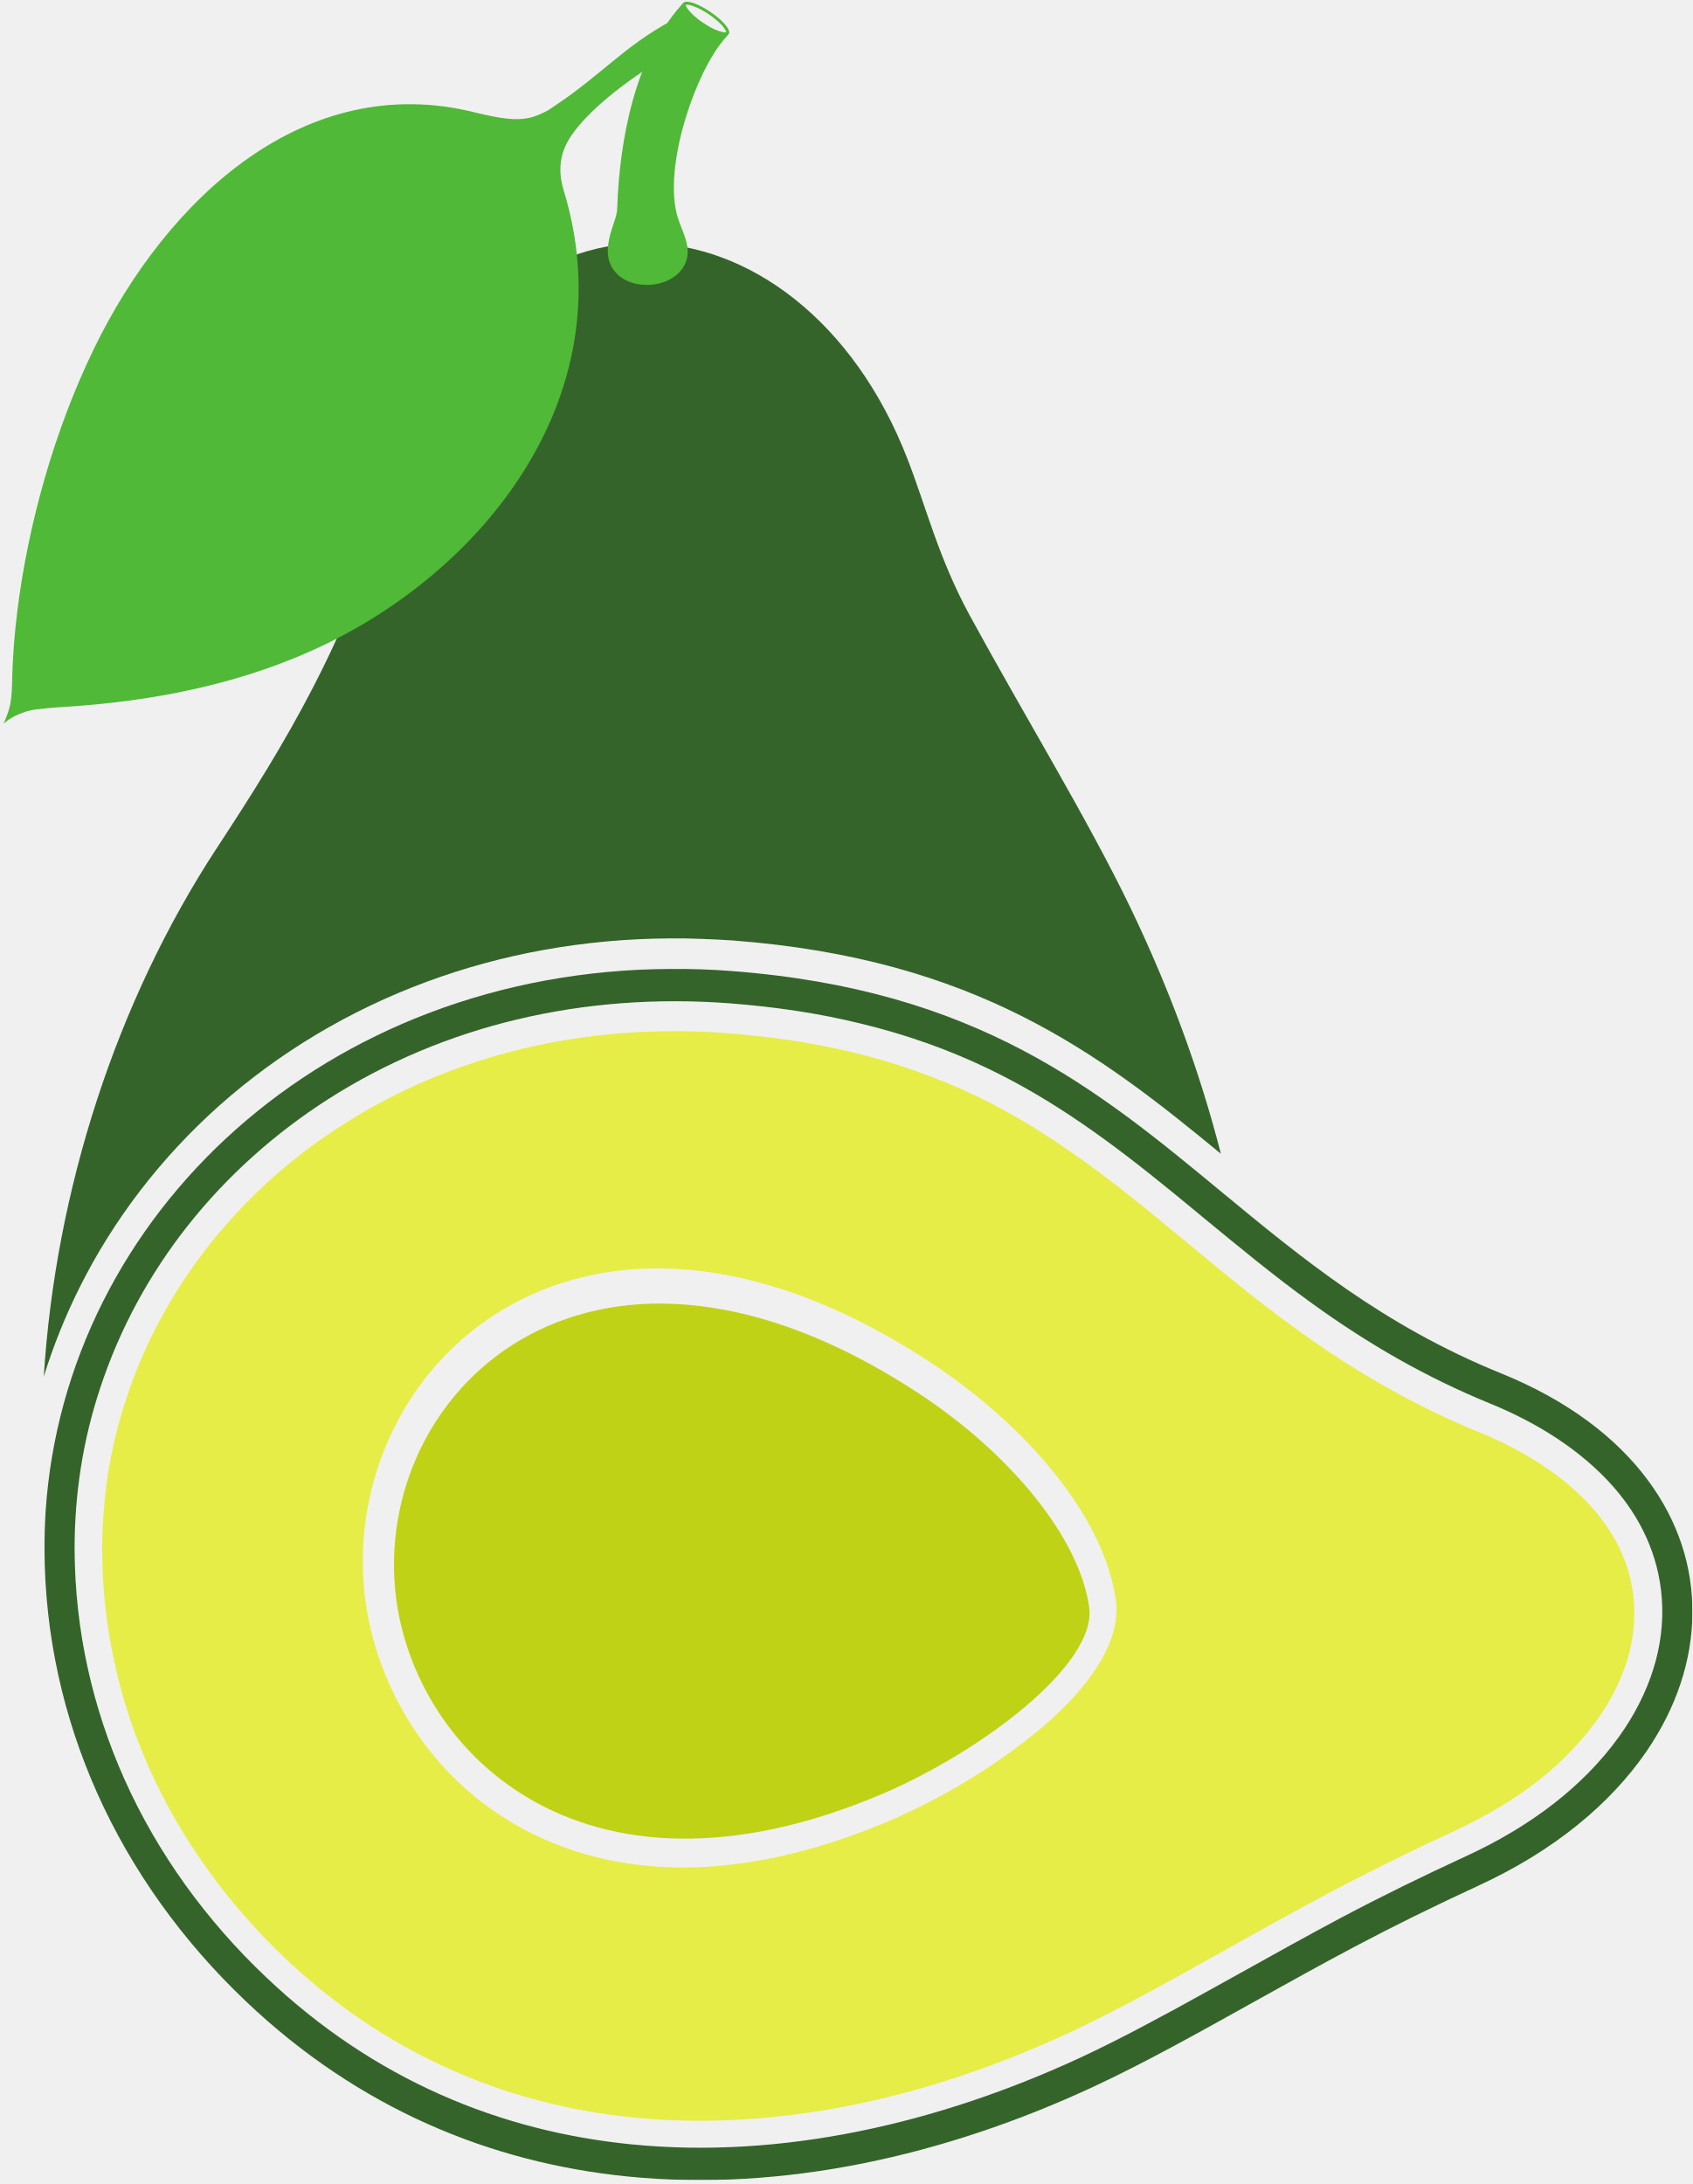
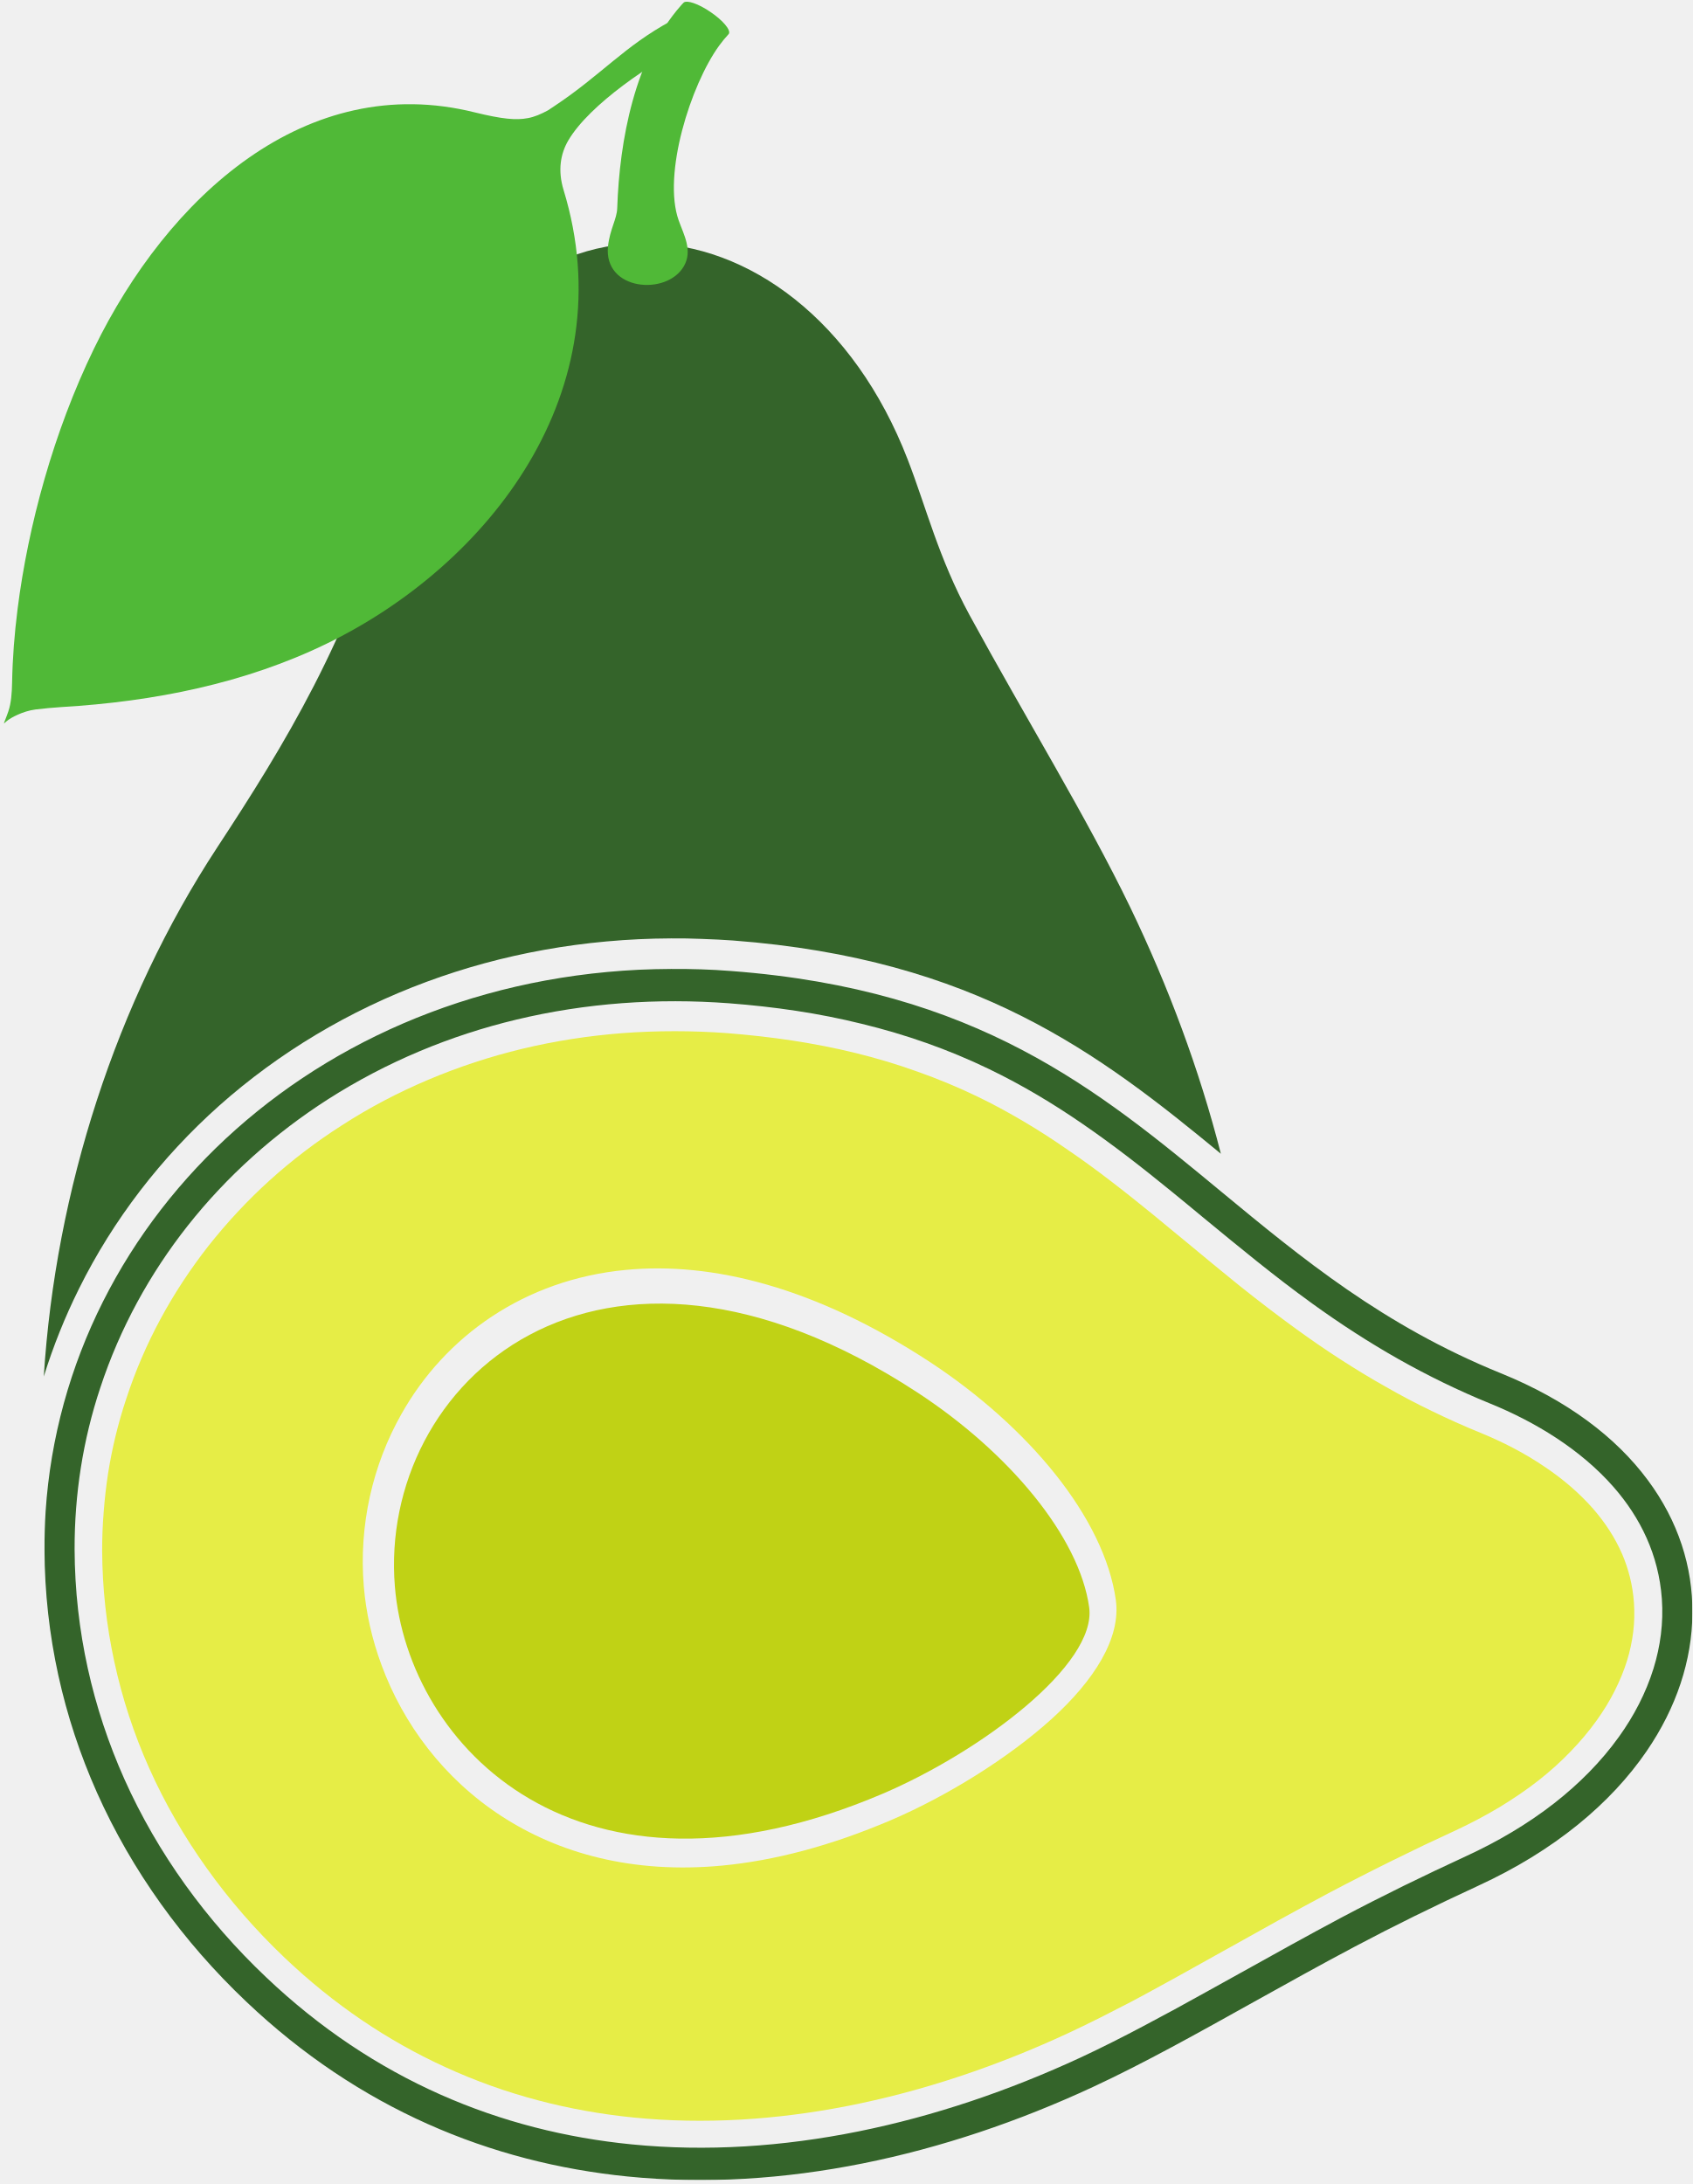
<svg xmlns="http://www.w3.org/2000/svg" width="348" height="449" viewBox="0 0 348 449" fill="none">
-   <path fill-rule="evenodd" clip-rule="evenodd" d="M9 283C11.41 244.809 23.805 206.032 44.627 174.265C58.494 153.139 71.87 131.318 80.557 100.215C99.864 31.138 164.523 37.3 186.615 94.471C190.453 104.385 192.921 114.624 199.313 126.422C210.886 147.672 223.396 167.964 232.386 186.573C240.192 202.788 246.556 219.807 251 237.196C225.921 216.517 200.568 197.136 150.699 193.353C148.751 193.214 146.616 193.106 144.321 193.028C142.244 192.936 140.122 192.905 137.972 192.92C119.964 192.998 103.081 196.163 87.786 201.816C71.668 207.761 57.282 216.471 45.132 227.25C33.112 237.968 23.285 250.739 16.244 264.932C13.358 270.738 10.934 276.776 9 283Z" fill="#34642A" />
+   <path fillRule="evenodd" clipRule="evenodd" d="M9 283C11.41 244.809 23.805 206.032 44.627 174.265C58.494 153.139 71.87 131.318 80.557 100.215C99.864 31.138 164.523 37.3 186.615 94.471C190.453 104.385 192.921 114.624 199.313 126.422C210.886 147.672 223.396 167.964 232.386 186.573C240.192 202.788 246.556 219.807 251 237.196C225.921 216.517 200.568 197.136 150.699 193.353C148.751 193.214 146.616 193.106 144.321 193.028C142.244 192.936 140.122 192.905 137.972 192.92C119.964 192.998 103.081 196.163 87.786 201.816C71.668 207.761 57.282 216.471 45.132 227.25C33.112 237.968 23.285 250.739 16.244 264.932C13.358 270.738 10.934 276.776 9 283Z" fill="#34642A" />
  <mask id="mask0_21_150" style="mask-type:luminance" maskUnits="userSpaceOnUse" x="121" y="0" width="30" height="61">
    <path d="M121.31 0H150.943V60.57H121.31V0Z" fill="white" />
  </mask>
  <g mask="url(#mask0_21_150)">
-     <path fill-rule="evenodd" clip-rule="evenodd" d="M140.988 1.159C141.133 1.561 141.653 2.195 141.813 2.365C142.608 3.262 143.621 4.066 144.62 4.731C145.604 5.38 146.703 6.014 147.817 6.385C147.991 6.447 148.642 6.648 149.047 6.663C149.308 6.678 149.366 6.586 149.25 6.354C149.047 5.952 148.599 5.411 148.483 5.256C147.658 4.375 146.645 3.556 145.676 2.906C144.692 2.257 143.578 1.623 142.478 1.237C142.261 1.159 141.523 0.943 141.118 0.958C140.973 0.958 140.93 1.005 140.988 1.159ZM124.999 50.645C124.059 59.75 137.038 60.879 140.583 54.757C142.464 51.526 140.597 48.31 139.526 45.296C136.17 35.85 142.001 17.423 147.861 9.368C148.454 8.564 149.062 7.807 149.669 7.158C149.727 7.096 149.8 7.034 149.843 6.957C150.306 6.168 148.57 4.128 145.965 2.396C143.578 0.773 141.292 -1.99321e-05 140.583 0.51C140.424 0.649 140.134 0.989 139.989 1.144C130.483 11.904 127.358 28.909 126.895 42.791C126.822 45.064 125.39 47.089 124.999 50.645Z" fill="#50B937" />
+     <path fillRule="evenodd" clipRule="evenodd" d="M140.988 1.159C141.133 1.561 141.653 2.195 141.813 2.365C142.608 3.262 143.621 4.066 144.62 4.731C145.604 5.38 146.703 6.014 147.817 6.385C147.991 6.447 148.642 6.648 149.047 6.663C149.308 6.678 149.366 6.586 149.25 6.354C149.047 5.952 148.599 5.411 148.483 5.256C147.658 4.375 146.645 3.556 145.676 2.906C144.692 2.257 143.578 1.623 142.478 1.237C142.261 1.159 141.523 0.943 141.118 0.958C140.973 0.958 140.93 1.005 140.988 1.159ZM124.999 50.645C124.059 59.75 137.038 60.879 140.583 54.757C142.464 51.526 140.597 48.31 139.526 45.296C136.17 35.85 142.001 17.423 147.861 9.368C148.454 8.564 149.062 7.807 149.669 7.158C149.727 7.096 149.8 7.034 149.843 6.957C150.306 6.168 148.57 4.128 145.965 2.396C143.578 0.773 141.292 -1.99321e-05 140.583 0.51C140.424 0.649 140.134 0.989 139.989 1.144C130.483 11.904 127.358 28.909 126.895 42.791C126.822 45.064 125.39 47.089 124.999 50.645Z" fill="#50B937" />
  </g>
  <mask id="mask1_21_150" style="mask-type:luminance" maskUnits="userSpaceOnUse" x="0" y="1" width="148" height="151">
    <path d="M0.737 1.206H147.239V151.595H0.737V1.206Z" fill="white" />
  </mask>
  <g mask="url(#mask1_21_150)">
-     <path fill-rule="evenodd" clip-rule="evenodd" d="M138.022 4.282C128.356 9.477 123.567 15.459 113.901 21.86C113.453 22.153 113.033 22.432 112.643 22.694C111.268 23.436 109.864 24.055 108.504 24.287C106.102 24.75 103.266 24.488 97.638 23.112C62.897 14.424 34.465 40.535 19.316 71.685C10.981 88.861 5.787 108.092 3.616 125.19C2.965 130.338 2.575 135.393 2.488 140.325C2.444 142.474 2.3 144.561 1.706 146.277C1.301 147.482 0.766 148.688 0.809 148.735C0.838 148.766 1.229 148.333 1.735 147.977C2.242 147.606 4.586 146.215 7.292 145.859C9.129 145.627 10.851 145.488 12.573 145.365C31.774 144.236 50.468 140.448 67.151 132.332C100.619 116.069 128.472 80.296 115.869 39.066C114.654 35.093 115.204 31.63 116.853 28.847C121.179 21.504 133.883 12.878 142.883 8.41C143.549 8.085 144.2 7.776 144.808 7.498C142.956 5.797 140.597 4.669 138.022 4.282Z" fill="#50B937" />
+     <path fillRule="evenodd" clipRule="evenodd" d="M138.022 4.282C128.356 9.477 123.567 15.459 113.901 21.86C113.453 22.153 113.033 22.432 112.643 22.694C111.268 23.436 109.864 24.055 108.504 24.287C106.102 24.75 103.266 24.488 97.638 23.112C62.897 14.424 34.465 40.535 19.316 71.685C10.981 88.861 5.787 108.092 3.616 125.19C2.965 130.338 2.575 135.393 2.488 140.325C2.444 142.474 2.3 144.561 1.706 146.277C1.301 147.482 0.766 148.688 0.809 148.735C0.838 148.766 1.229 148.333 1.735 147.977C2.242 147.606 4.586 146.215 7.292 145.859C9.129 145.627 10.851 145.488 12.573 145.365C31.774 144.236 50.468 140.448 67.151 132.332C100.619 116.069 128.472 80.296 115.869 39.066C114.654 35.093 115.204 31.63 116.853 28.847C121.179 21.504 133.883 12.878 142.883 8.41C143.549 8.085 144.2 7.776 144.808 7.498C142.956 5.797 140.597 4.669 138.022 4.282Z" fill="#50B937" />
  </g>
-   <path fill-rule="evenodd" clip-rule="evenodd" d="M216.216 353.385C207.284 361.464 194.72 369.233 183.284 374.149C170.633 379.561 159.052 382.523 148.543 383.531C130.058 385.298 114.83 381.003 103.061 373.342C91.162 365.589 82.897 354.377 78.468 342.39C76.455 336.979 75.239 331.489 74.791 326.093C73.763 313.672 76.542 301.266 82.564 290.644C87.022 282.735 93.29 275.85 101.122 270.655C108.909 265.507 118.188 262.064 128.697 261.072C146.343 259.382 167.564 264.545 191.202 280.021C201.306 286.658 210.281 294.691 216.954 303.065C223.728 311.563 228.23 320.526 229.403 328.93C230.488 336.792 224.944 345.461 216.216 353.385ZM179.028 362.596C189.436 358.146 200.799 351.136 208.804 343.879C214.58 338.638 218.372 333.769 217.953 330.729C217.128 324.744 213.567 317.936 208.167 311.159C202.276 303.763 194.285 296.598 185.195 290.644C163.901 276.687 145.083 272.004 129.696 273.477C121.011 274.299 113.44 277.091 107.187 281.231C100.977 285.34 95.997 290.845 92.436 297.11C87.703 305.453 85.531 315.207 86.328 325.023C86.689 329.303 87.63 333.629 89.179 337.8C92.74 347.43 99.428 356.455 109.04 362.736C118.81 369.094 131.665 372.614 147.559 371.109C157.055 370.21 167.549 367.512 179.028 362.596ZM58.419 402.387C68.682 412.172 79.828 419.615 91.51 424.95C103.944 430.672 117.001 434.006 130.318 435.339C144.707 436.766 159.457 435.836 174.063 432.998C189.653 429.958 205.113 424.748 219.907 417.847C221.47 417.134 223.627 416.064 226.233 414.777C229.055 413.335 231.082 412.311 232.587 411.521C234.209 410.668 236.394 409.474 238.913 408.094C240.954 406.993 243.053 405.814 245.195 404.62C246.382 403.969 248.091 403.007 252.231 400.697H252.245L252.462 400.573V400.557L252.52 400.542C259.179 396.804 265.837 393.098 273.162 389.191C275.319 388.059 277.461 386.927 279.589 385.857C281.37 384.942 283.57 383.825 286.132 382.569C288.984 381.173 291.14 380.119 292.689 379.375C294.528 378.506 296.728 377.483 299.232 376.32C302.258 374.909 305.283 373.327 308.294 371.528C311.117 369.807 313.809 367.993 316.255 366.07C318.571 364.255 320.801 362.27 322.9 360.084C324.854 358.068 326.663 355.928 328.284 353.664C329.674 351.71 330.933 349.694 331.976 347.585C332.989 345.585 333.843 343.538 334.494 341.445C335.102 339.491 335.537 337.459 335.783 335.412C336.014 333.536 336.058 331.551 335.927 329.504C335.667 325.891 334.813 322.573 333.51 319.518C332.034 316.122 330.007 313.036 327.575 310.229C324.709 306.957 321.322 304.073 317.674 301.623C313.462 298.738 308.858 296.397 304.342 294.551C300.911 293.156 297.611 291.667 294.397 290.101C291.169 288.55 287.985 286.875 284.829 285.061C281.746 283.34 278.663 281.448 275.579 279.463C272.54 277.509 269.543 275.431 266.561 273.276C262.58 270.392 258.744 267.445 254.952 264.421C251.174 261.382 247.512 258.343 243.835 255.288L240.607 252.636C237.972 250.45 237.856 250.372 237.191 249.814C234.411 247.55 231.516 245.224 228.375 242.82C225.494 240.603 222.57 238.463 219.516 236.385C216.592 234.353 213.581 232.399 210.483 230.57C207.328 228.709 204.172 226.987 200.973 225.452C196.992 223.529 192.867 221.808 188.597 220.304C184.326 218.769 180.099 217.513 175.916 216.489C171.646 215.435 167.289 214.597 162.859 213.915C158.459 213.248 153.971 212.752 149.44 212.395C142.29 211.868 135.124 211.868 128.002 212.395C120.982 212.938 114.077 214.008 107.36 215.621C100.803 217.203 94.332 219.312 87.978 222.01C81.855 224.599 75.934 227.701 70.274 231.36C65.005 234.725 60.011 238.525 55.423 242.681C50.921 246.759 46.723 251.256 42.858 256.141C39.167 260.855 35.837 265.895 32.971 271.213C30.192 276.377 27.832 281.836 25.965 287.542C25.097 290.132 24.373 292.691 23.765 295.187C23.157 297.684 22.636 300.289 22.216 302.941C21.825 305.499 21.521 308.151 21.319 310.818C21.087 313.625 21 316.292 21 318.789C21.043 326.573 21.883 334.172 23.49 341.569C25.125 349.167 27.543 356.502 30.655 363.464C33.854 370.644 37.82 377.514 42.438 383.98C47.157 390.617 52.528 396.773 58.419 402.387Z" fill="#E6ED46" />
+   <path fillRule="evenodd" clipRule="evenodd" d="M216.216 353.385C207.284 361.464 194.72 369.233 183.284 374.149C170.633 379.561 159.052 382.523 148.543 383.531C130.058 385.298 114.83 381.003 103.061 373.342C91.162 365.589 82.897 354.377 78.468 342.39C76.455 336.979 75.239 331.489 74.791 326.093C73.763 313.672 76.542 301.266 82.564 290.644C87.022 282.735 93.29 275.85 101.122 270.655C108.909 265.507 118.188 262.064 128.697 261.072C146.343 259.382 167.564 264.545 191.202 280.021C201.306 286.658 210.281 294.691 216.954 303.065C223.728 311.563 228.23 320.526 229.403 328.93C230.488 336.792 224.944 345.461 216.216 353.385ZM179.028 362.596C189.436 358.146 200.799 351.136 208.804 343.879C214.58 338.638 218.372 333.769 217.953 330.729C217.128 324.744 213.567 317.936 208.167 311.159C202.276 303.763 194.285 296.598 185.195 290.644C163.901 276.687 145.083 272.004 129.696 273.477C121.011 274.299 113.44 277.091 107.187 281.231C100.977 285.34 95.997 290.845 92.436 297.11C87.703 305.453 85.531 315.207 86.328 325.023C86.689 329.303 87.63 333.629 89.179 337.8C92.74 347.43 99.428 356.455 109.04 362.736C118.81 369.094 131.665 372.614 147.559 371.109C157.055 370.21 167.549 367.512 179.028 362.596ZM58.419 402.387C68.682 412.172 79.828 419.615 91.51 424.95C103.944 430.672 117.001 434.006 130.318 435.339C144.707 436.766 159.457 435.836 174.063 432.998C189.653 429.958 205.113 424.748 219.907 417.847C221.47 417.134 223.627 416.064 226.233 414.777C229.055 413.335 231.082 412.311 232.587 411.521C234.209 410.668 236.394 409.474 238.913 408.094C240.954 406.993 243.053 405.814 245.195 404.62C246.382 403.969 248.091 403.007 252.231 400.697H252.245L252.462 400.573V400.557L252.52 400.542C259.179 396.804 265.837 393.098 273.162 389.191C275.319 388.059 277.461 386.927 279.589 385.857C281.37 384.942 283.57 383.825 286.132 382.569C288.984 381.173 291.14 380.119 292.689 379.375C294.528 378.506 296.728 377.483 299.232 376.32C302.258 374.909 305.283 373.327 308.294 371.528C311.117 369.807 313.809 367.993 316.255 366.07C318.571 364.255 320.801 362.27 322.9 360.084C324.854 358.068 326.663 355.928 328.284 353.664C329.674 351.71 330.933 349.694 331.976 347.585C332.989 345.585 333.843 343.538 334.494 341.445C335.102 339.491 335.537 337.459 335.783 335.412C336.014 333.536 336.058 331.551 335.927 329.504C335.667 325.891 334.813 322.573 333.51 319.518C332.034 316.122 330.007 313.036 327.575 310.229C324.709 306.957 321.322 304.073 317.674 301.623C313.462 298.738 308.858 296.397 304.342 294.551C300.911 293.156 297.611 291.667 294.397 290.101C291.169 288.55 287.985 286.875 284.829 285.061C281.746 283.34 278.663 281.448 275.579 279.463C272.54 277.509 269.543 275.431 266.561 273.276C262.58 270.392 258.744 267.445 254.952 264.421C251.174 261.382 247.512 258.343 243.835 255.288L240.607 252.636C237.972 250.45 237.856 250.372 237.191 249.814C234.411 247.55 231.516 245.224 228.375 242.82C225.494 240.603 222.57 238.463 219.516 236.385C216.592 234.353 213.581 232.399 210.483 230.57C207.328 228.709 204.172 226.987 200.973 225.452C196.992 223.529 192.867 221.808 188.597 220.304C184.326 218.769 180.099 217.513 175.916 216.489C171.646 215.435 167.289 214.597 162.859 213.915C158.459 213.248 153.971 212.752 149.44 212.395C142.29 211.868 135.124 211.868 128.002 212.395C120.982 212.938 114.077 214.008 107.36 215.621C100.803 217.203 94.332 219.312 87.978 222.01C81.855 224.599 75.934 227.701 70.274 231.36C65.005 234.725 60.011 238.525 55.423 242.681C50.921 246.759 46.723 251.256 42.858 256.141C39.167 260.855 35.837 265.895 32.971 271.213C30.192 276.377 27.832 281.836 25.965 287.542C25.097 290.132 24.373 292.691 23.765 295.187C23.157 297.684 22.636 300.289 22.216 302.941C21.825 305.499 21.521 308.151 21.319 310.818C21.087 313.625 21 316.292 21 318.789C21.043 326.573 21.883 334.172 23.49 341.569C25.125 349.167 27.543 356.502 30.655 363.464C33.854 370.644 37.82 377.514 42.438 383.98C47.157 390.617 52.528 396.773 58.419 402.387Z" fill="#E6ED46" />
  <mask id="mask2_21_150" style="mask-type:luminance" maskUnits="userSpaceOnUse" x="9" y="199" width="339" height="250">
    <path d="M9.1 199.194H347.942V448.198H9.1V199.194Z" fill="white" />
  </mask>
  <g mask="url(#mask2_21_150)">
-     <path fill-rule="evenodd" clip-rule="evenodd" d="M54.693 406.473C76.903 427.591 102.876 438.196 129.876 440.855C160.608 443.901 192.73 436.65 222.219 422.969C226.559 420.943 230.871 418.764 235.125 416.507C239.408 414.249 243.648 411.946 247.873 409.581C250.289 408.236 252.72 406.891 255.151 405.546C262.038 401.712 268.911 397.878 275.74 394.245C279.879 392.05 284.162 389.87 288.531 387.721C292.872 385.603 297.184 383.547 301.481 381.568C307.761 378.677 313.997 375.06 319.64 370.639C324.603 366.743 329.132 362.229 332.836 357.065C335.904 352.798 338.378 348.068 339.941 343.044C341.359 338.468 342.01 333.66 341.663 328.713C341.011 319.607 337.206 311.97 331.751 305.725C324.951 297.949 315.531 292.275 306.358 288.549C299.832 285.89 293.581 282.829 287.518 279.413C281.456 275.981 275.581 272.178 269.779 267.988C262.038 262.408 254.717 256.347 247.366 250.303C245.239 248.54 243.098 246.763 240.696 244.815C234.72 239.945 228.802 235.338 222.682 231.133C216.561 226.913 210.195 223.094 203.38 219.801C194.857 215.689 186.132 212.659 177.219 210.495C168.32 208.284 159.19 206.97 149.872 206.259C135.2 205.161 120.427 206.197 106.175 209.614C92.603 212.86 79.493 218.286 67.397 226.016C56.502 233.004 46.663 241.769 38.56 252.034C30.833 261.836 24.669 272.997 20.618 285.303C18.838 290.652 17.507 296.124 16.624 301.705C15.756 307.24 15.322 312.867 15.337 318.54C15.409 335.329 19.084 351.206 25.552 365.722C32.41 381.058 42.423 394.848 54.693 406.473ZM50.584 411.467C37.634 399.177 27.115 384.629 19.923 368.505C13.065 353.108 9.216 336.272 9.144 318.571C9.144 315.928 9.216 313.346 9.375 310.764C11.386 280.232 25.755 252.39 48.544 232.154C71.304 211.948 102.427 199.349 137.964 199.194C142.044 199.163 146.153 199.302 150.321 199.627C200.847 203.445 225.561 223.883 251.128 245.031C267.565 258.604 284.321 272.487 308.557 282.319C322.245 287.869 332.258 295.506 338.769 304.287C345.019 312.681 348.044 322.127 347.942 331.727C347.87 341.297 344.687 351.021 338.537 360.003C331.187 370.747 319.568 380.486 303.927 387.675C299.673 389.638 295.187 391.772 290.76 393.951C286.65 395.976 282.498 398.094 278.475 400.228C271.385 403.984 264.541 407.803 257.842 411.529C246.281 417.975 235.169 424.19 224.678 429.06C194.192 443.22 160.941 450.656 129.022 447.456C100.879 444.627 73.793 433.527 50.584 411.467Z" fill="#34642A" />
+     <path fillRule="evenodd" clipRule="evenodd" d="M54.693 406.473C76.903 427.591 102.876 438.196 129.876 440.855C160.608 443.901 192.73 436.65 222.219 422.969C226.559 420.943 230.871 418.764 235.125 416.507C239.408 414.249 243.648 411.946 247.873 409.581C250.289 408.236 252.72 406.891 255.151 405.546C262.038 401.712 268.911 397.878 275.74 394.245C279.879 392.05 284.162 389.87 288.531 387.721C292.872 385.603 297.184 383.547 301.481 381.568C307.761 378.677 313.997 375.06 319.64 370.639C324.603 366.743 329.132 362.229 332.836 357.065C335.904 352.798 338.378 348.068 339.941 343.044C341.359 338.468 342.01 333.66 341.663 328.713C341.011 319.607 337.206 311.97 331.751 305.725C324.951 297.949 315.531 292.275 306.358 288.549C299.832 285.89 293.581 282.829 287.518 279.413C281.456 275.981 275.581 272.178 269.779 267.988C262.038 262.408 254.717 256.347 247.366 250.303C245.239 248.54 243.098 246.763 240.696 244.815C234.72 239.945 228.802 235.338 222.682 231.133C216.561 226.913 210.195 223.094 203.38 219.801C194.857 215.689 186.132 212.659 177.219 210.495C168.32 208.284 159.19 206.97 149.872 206.259C135.2 205.161 120.427 206.197 106.175 209.614C92.603 212.86 79.493 218.286 67.397 226.016C56.502 233.004 46.663 241.769 38.56 252.034C30.833 261.836 24.669 272.997 20.618 285.303C18.838 290.652 17.507 296.124 16.624 301.705C15.756 307.24 15.322 312.867 15.337 318.54C15.409 335.329 19.084 351.206 25.552 365.722C32.41 381.058 42.423 394.848 54.693 406.473ZM50.584 411.467C37.634 399.177 27.115 384.629 19.923 368.505C13.065 353.108 9.216 336.272 9.144 318.571C9.144 315.928 9.216 313.346 9.375 310.764C11.386 280.232 25.755 252.39 48.544 232.154C71.304 211.948 102.427 199.349 137.964 199.194C142.044 199.163 146.153 199.302 150.321 199.627C200.847 203.445 225.561 223.883 251.128 245.031C267.565 258.604 284.321 272.487 308.557 282.319C322.245 287.869 332.258 295.506 338.769 304.287C345.019 312.681 348.044 322.127 347.942 331.727C347.87 341.297 344.687 351.021 338.537 360.003C331.187 370.747 319.568 380.486 303.927 387.675C299.673 389.638 295.187 391.772 290.76 393.951C286.65 395.976 282.498 398.094 278.475 400.228C271.385 403.984 264.541 407.803 257.842 411.529C246.281 417.975 235.169 424.19 224.678 429.06C194.192 443.22 160.941 450.656 129.022 447.456C100.879 444.627 73.793 433.527 50.584 411.467Z" fill="#34642A" />
  </g>
-   <path fill-rule="evenodd" clip-rule="evenodd" d="M181.53 368.738C201.729 360.093 225.552 342.189 223.921 330.432C221.899 315.902 207.375 298.521 188.533 286.225C122.666 243.204 77.735 284.468 81.186 326.195C83.886 359.03 118.884 395.487 181.53 368.738Z" fill="#C0D215" />
+   <path fillRule="evenodd" clipRule="evenodd" d="M181.53 368.738C201.729 360.093 225.552 342.189 223.921 330.432C221.899 315.902 207.375 298.521 188.533 286.225C122.666 243.204 77.735 284.468 81.186 326.195C83.886 359.03 118.884 395.487 181.53 368.738Z" fill="#C0D215" />
</svg>
